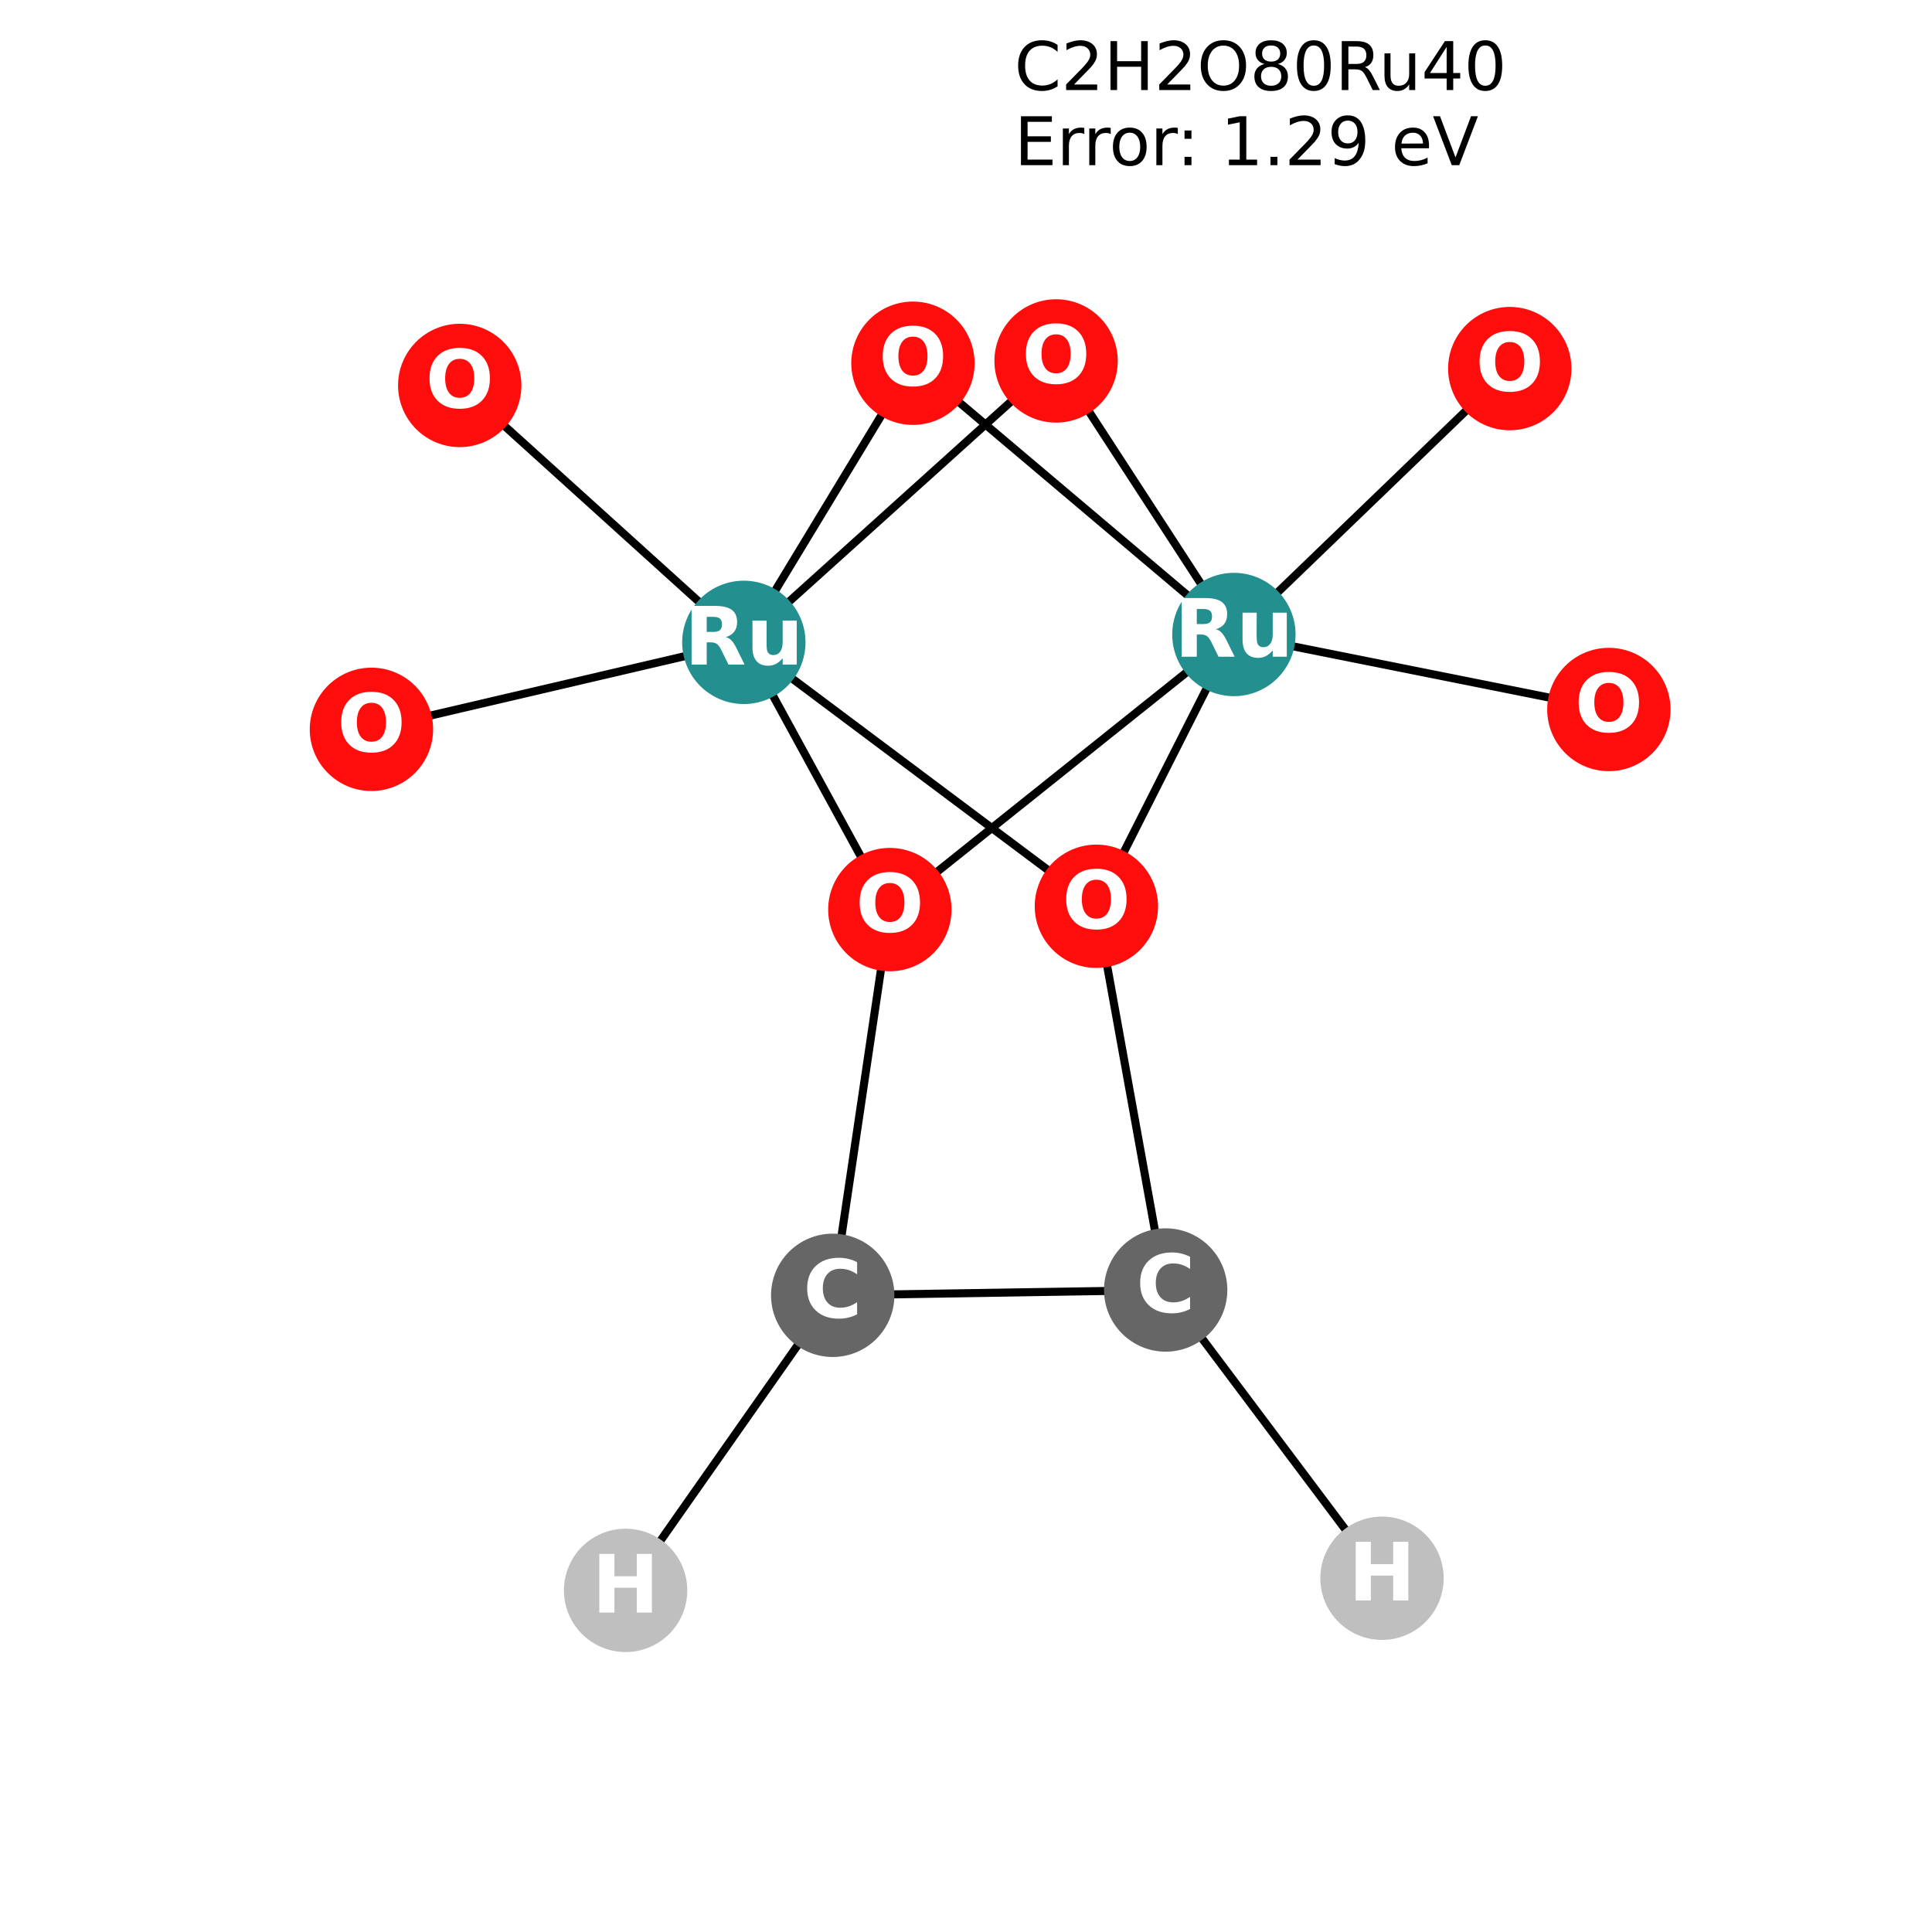
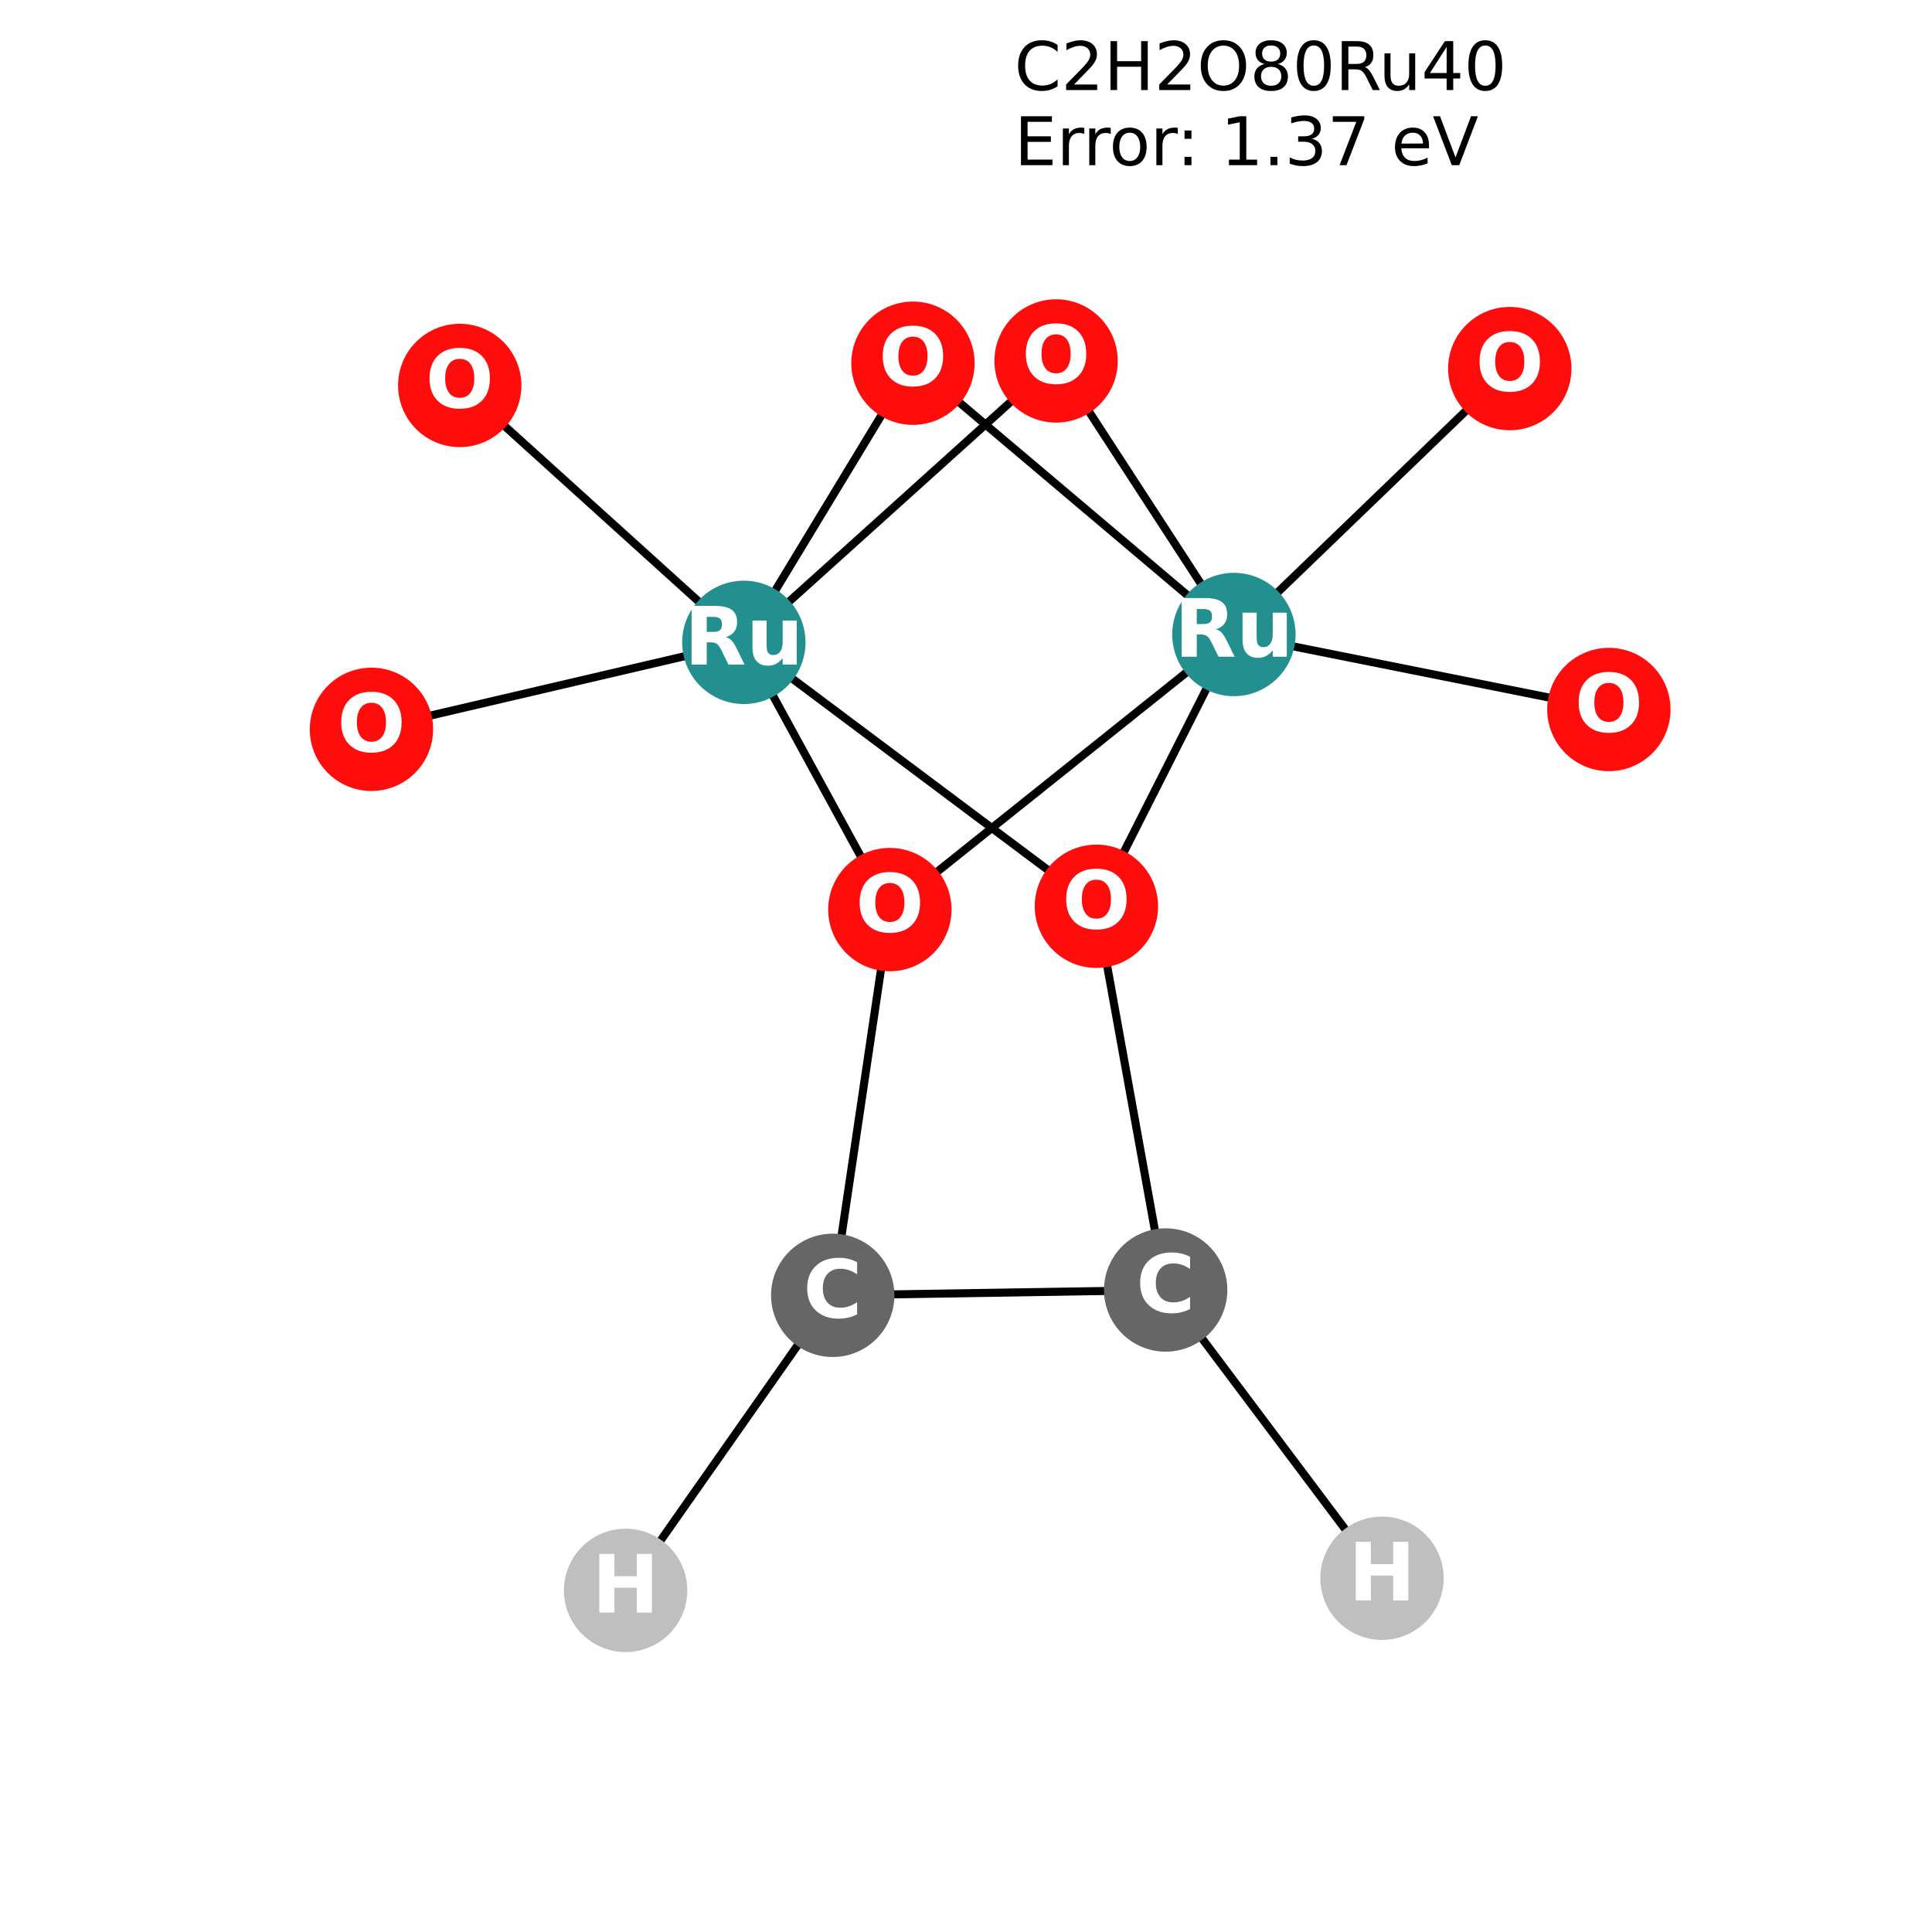
<svg xmlns="http://www.w3.org/2000/svg" xmlns:xlink="http://www.w3.org/1999/xlink" width="288pt" height="288pt" viewBox="0 0 288 288" version="1.1">
  <defs>
    <style type="text/css">*{stroke-linejoin: round; stroke-linecap: butt}</style>
  </defs>
  <g id="figure_1">
    <g id="patch_1">
      <path d="M 0 288  L 288 288  L 288 0  L 0 0  z " style="fill: #ffffff" />
    </g>
    <g id="axes_1">
      <g id="LineCollection_1">
-         <path d="M 157.428 53.804  L 110.883 95.756  " clip-path="url(#p56a0d2dc39)" style="fill: none; stroke: #000000; stroke-width: 1.2" />
-         <path d="M 157.428 53.804  L 183.936 94.585  " clip-path="url(#p56a0d2dc39)" style="fill: none; stroke: #000000; stroke-width: 1.2" />
-         <path d="M 163.438 135.098  L 110.883 95.756  " clip-path="url(#p56a0d2dc39)" style="fill: none; stroke: #000000; stroke-width: 1.2" />
-         <path d="M 163.438 135.098  L 183.936 94.585  " clip-path="url(#p56a0d2dc39)" style="fill: none; stroke: #000000; stroke-width: 1.2" />
-         <path d="M 163.438 135.098  L 173.765 192.297  " clip-path="url(#p56a0d2dc39)" style="fill: none; stroke: #000000; stroke-width: 1.2" />
-         <path d="M 183.936 94.585  L 239.831 105.764  " clip-path="url(#p56a0d2dc39)" style="fill: none; stroke: #000000; stroke-width: 1.2" />
-         <path d="M 183.936 94.585  L 136.092 54.146  " clip-path="url(#p56a0d2dc39)" style="fill: none; stroke: #000000; stroke-width: 1.2" />
-         <path d="M 183.936 94.585  L 132.649 135.592  " clip-path="url(#p56a0d2dc39)" style="fill: none; stroke: #000000; stroke-width: 1.2" />
-         <path d="M 183.936 94.585  L 225.059 54.946  " clip-path="url(#p56a0d2dc39)" style="fill: none; stroke: #000000; stroke-width: 1.2" />
-         <path d="M 136.092 54.146  L 110.883 95.756  " clip-path="url(#p56a0d2dc39)" style="fill: none; stroke: #000000; stroke-width: 1.2" />
-         <path d="M 132.649 135.592  L 110.883 95.756  " clip-path="url(#p56a0d2dc39)" style="fill: none; stroke: #000000; stroke-width: 1.2" />
-         <path d="M 132.649 135.592  L 124.131 193.092  " clip-path="url(#p56a0d2dc39)" style="fill: none; stroke: #000000; stroke-width: 1.2" />
-         <path d="M 68.531 57.457  L 110.883 95.756  " clip-path="url(#p56a0d2dc39)" style="fill: none; stroke: #000000; stroke-width: 1.2" />
-         <path d="M 110.883 95.756  L 55.369 108.722  " clip-path="url(#p56a0d2dc39)" style="fill: none; stroke: #000000; stroke-width: 1.2" />
-         <path d="M 173.765 192.297  L 124.131 193.092  " clip-path="url(#p56a0d2dc39)" style="fill: none; stroke: #000000; stroke-width: 1.2" />
-         <path d="M 173.765 192.297  L 206.013 235.267  " clip-path="url(#p56a0d2dc39)" style="fill: none; stroke: #000000; stroke-width: 1.2" />
-         <path d="M 124.131 193.092  L 93.256 237.076  " clip-path="url(#p56a0d2dc39)" style="fill: none; stroke: #000000; stroke-width: 1.2" />
+         <path d="M 157.428 53.804  L 110.883 95.756  " clip-path="url(#pd30ea3f337)" style="fill: none; stroke: #000000; stroke-width: 1.2" />
+         <path d="M 157.428 53.804  L 183.936 94.585  " clip-path="url(#pd30ea3f337)" style="fill: none; stroke: #000000; stroke-width: 1.2" />
+         <path d="M 163.438 135.098  L 110.883 95.756  " clip-path="url(#pd30ea3f337)" style="fill: none; stroke: #000000; stroke-width: 1.2" />
+         <path d="M 163.438 135.098  L 183.936 94.585  " clip-path="url(#pd30ea3f337)" style="fill: none; stroke: #000000; stroke-width: 1.2" />
+         <path d="M 163.438 135.098  L 173.765 192.297  " clip-path="url(#pd30ea3f337)" style="fill: none; stroke: #000000; stroke-width: 1.2" />
+         <path d="M 183.936 94.585  L 239.831 105.764  " clip-path="url(#pd30ea3f337)" style="fill: none; stroke: #000000; stroke-width: 1.2" />
+         <path d="M 183.936 94.585  L 136.092 54.146  " clip-path="url(#pd30ea3f337)" style="fill: none; stroke: #000000; stroke-width: 1.2" />
+         <path d="M 183.936 94.585  L 132.649 135.592  " clip-path="url(#pd30ea3f337)" style="fill: none; stroke: #000000; stroke-width: 1.2" />
+         <path d="M 183.936 94.585  L 225.059 54.946  " clip-path="url(#pd30ea3f337)" style="fill: none; stroke: #000000; stroke-width: 1.2" />
+         <path d="M 136.092 54.146  L 110.883 95.756  " clip-path="url(#pd30ea3f337)" style="fill: none; stroke: #000000; stroke-width: 1.2" />
+         <path d="M 132.649 135.592  L 110.883 95.756  " clip-path="url(#pd30ea3f337)" style="fill: none; stroke: #000000; stroke-width: 1.2" />
+         <path d="M 132.649 135.592  L 124.131 193.092  " clip-path="url(#pd30ea3f337)" style="fill: none; stroke: #000000; stroke-width: 1.2" />
+         <path d="M 68.531 57.457  L 110.883 95.756  " clip-path="url(#pd30ea3f337)" style="fill: none; stroke: #000000; stroke-width: 1.2" />
+         <path d="M 110.883 95.756  L 55.369 108.722  " clip-path="url(#pd30ea3f337)" style="fill: none; stroke: #000000; stroke-width: 1.2" />
+         <path d="M 173.765 192.297  L 124.131 193.092  " clip-path="url(#pd30ea3f337)" style="fill: none; stroke: #000000; stroke-width: 1.2" />
+         <path d="M 173.765 192.297  L 206.013 235.267  " clip-path="url(#pd30ea3f337)" style="fill: none; stroke: #000000; stroke-width: 1.2" />
+         <path d="M 124.131 193.092  L 93.256 237.076  " clip-path="url(#pd30ea3f337)" style="fill: none; stroke: #000000; stroke-width: 1.2" />
      </g>
      <g id="PathCollection_1">
        <defs>
-           <path id="C0_0_16e3bea44f" d="M 0 8.944  C 2.372 8.944 4.647 8.002 6.325 6.325  C 8.002 4.647 8.944 2.372 8.944 -0  C 8.944 -2.372 8.002 -4.647 6.325 -6.325  C 4.647 -8.002 2.372 -8.944 0 -8.944  C -2.372 -8.944 -4.647 -8.002 -6.325 -6.325  C -8.002 -4.647 -8.944 -2.372 -8.944 0  C -8.944 2.372 -8.002 4.647 -6.325 6.325  C -4.647 8.002 -2.372 8.944 0 8.944  z " />
+           <path id="C0_0_7b909e4898" d="M 0 8.944  C 2.372 8.944 4.647 8.002 6.325 6.325  C 8.002 4.647 8.944 2.372 8.944 -0  C 8.944 -2.372 8.002 -4.647 6.325 -6.325  C 4.647 -8.002 2.372 -8.944 0 -8.944  C -2.372 -8.944 -4.647 -8.002 -6.325 -6.325  C -8.002 -4.647 -8.944 -2.372 -8.944 0  C -8.944 2.372 -8.002 4.647 -6.325 6.325  C -4.647 8.002 -2.372 8.944 0 8.944  z " />
        </defs>
-         <g clip-path="url(#p56a0d2dc39)">
-           <use xlink:href="#C0_0_16e3bea44f" x="157.428" y="53.804" style="fill: #ff0d0d; stroke: #ff0d0d; stroke-width: 0.5" />
-         </g>
-         <g clip-path="url(#p56a0d2dc39)">
-           <use xlink:href="#C0_0_16e3bea44f" x="163.438" y="135.098" style="fill: #ff0d0d; stroke: #ff0d0d; stroke-width: 0.5" />
-         </g>
-         <g clip-path="url(#p56a0d2dc39)">
-           <use xlink:href="#C0_0_16e3bea44f" x="183.936" y="94.585" style="fill: #248f8f; stroke: #248f8f; stroke-width: 0.5" />
-         </g>
-         <g clip-path="url(#p56a0d2dc39)">
-           <use xlink:href="#C0_0_16e3bea44f" x="136.092" y="54.146" style="fill: #ff0d0d; stroke: #ff0d0d; stroke-width: 0.5" />
-         </g>
-         <g clip-path="url(#p56a0d2dc39)">
-           <use xlink:href="#C0_0_16e3bea44f" x="132.649" y="135.592" style="fill: #ff0d0d; stroke: #ff0d0d; stroke-width: 0.5" />
-         </g>
-         <g clip-path="url(#p56a0d2dc39)">
-           <use xlink:href="#C0_0_16e3bea44f" x="68.531" y="57.457" style="fill: #ff0d0d; stroke: #ff0d0d; stroke-width: 0.5" />
-         </g>
-         <g clip-path="url(#p56a0d2dc39)">
-           <use xlink:href="#C0_0_16e3bea44f" x="110.883" y="95.756" style="fill: #248f8f; stroke: #248f8f; stroke-width: 0.5" />
-         </g>
-         <g clip-path="url(#p56a0d2dc39)">
-           <use xlink:href="#C0_0_16e3bea44f" x="55.369" y="108.722" style="fill: #ff0d0d; stroke: #ff0d0d; stroke-width: 0.5" />
-         </g>
-         <g clip-path="url(#p56a0d2dc39)">
-           <use xlink:href="#C0_0_16e3bea44f" x="225.059" y="54.946" style="fill: #ff0d0d; stroke: #ff0d0d; stroke-width: 0.5" />
-         </g>
-         <g clip-path="url(#p56a0d2dc39)">
-           <use xlink:href="#C0_0_16e3bea44f" x="173.765" y="192.297" style="fill: #666666; stroke: #666666; stroke-width: 0.5" />
-         </g>
-         <g clip-path="url(#p56a0d2dc39)">
-           <use xlink:href="#C0_0_16e3bea44f" x="124.131" y="193.092" style="fill: #666666; stroke: #666666; stroke-width: 0.5" />
-         </g>
-         <g clip-path="url(#p56a0d2dc39)">
-           <use xlink:href="#C0_0_16e3bea44f" x="93.256" y="237.076" style="fill: #bfbfbf; stroke: #bfbfbf; stroke-width: 0.5" />
-         </g>
-         <g clip-path="url(#p56a0d2dc39)">
-           <use xlink:href="#C0_0_16e3bea44f" x="206.013" y="235.267" style="fill: #bfbfbf; stroke: #bfbfbf; stroke-width: 0.5" />
-         </g>
-         <g clip-path="url(#p56a0d2dc39)">
-           <use xlink:href="#C0_0_16e3bea44f" x="239.831" y="105.764" style="fill: #ff0d0d; stroke: #ff0d0d; stroke-width: 0.5" />
+         <g clip-path="url(#pd30ea3f337)">
+           <use xlink:href="#C0_0_7b909e4898" x="157.428" y="53.804" style="fill: #ff0d0d; stroke: #ff0d0d; stroke-width: 0.5" />
+         </g>
+         <g clip-path="url(#pd30ea3f337)">
+           <use xlink:href="#C0_0_7b909e4898" x="163.438" y="135.098" style="fill: #ff0d0d; stroke: #ff0d0d; stroke-width: 0.5" />
+         </g>
+         <g clip-path="url(#pd30ea3f337)">
+           <use xlink:href="#C0_0_7b909e4898" x="183.936" y="94.585" style="fill: #248f8f; stroke: #248f8f; stroke-width: 0.5" />
+         </g>
+         <g clip-path="url(#pd30ea3f337)">
+           <use xlink:href="#C0_0_7b909e4898" x="136.092" y="54.146" style="fill: #ff0d0d; stroke: #ff0d0d; stroke-width: 0.5" />
+         </g>
+         <g clip-path="url(#pd30ea3f337)">
+           <use xlink:href="#C0_0_7b909e4898" x="132.649" y="135.592" style="fill: #ff0d0d; stroke: #ff0d0d; stroke-width: 0.5" />
+         </g>
+         <g clip-path="url(#pd30ea3f337)">
+           <use xlink:href="#C0_0_7b909e4898" x="68.531" y="57.457" style="fill: #ff0d0d; stroke: #ff0d0d; stroke-width: 0.5" />
+         </g>
+         <g clip-path="url(#pd30ea3f337)">
+           <use xlink:href="#C0_0_7b909e4898" x="110.883" y="95.756" style="fill: #248f8f; stroke: #248f8f; stroke-width: 0.5" />
+         </g>
+         <g clip-path="url(#pd30ea3f337)">
+           <use xlink:href="#C0_0_7b909e4898" x="55.369" y="108.722" style="fill: #ff0d0d; stroke: #ff0d0d; stroke-width: 0.5" />
+         </g>
+         <g clip-path="url(#pd30ea3f337)">
+           <use xlink:href="#C0_0_7b909e4898" x="225.059" y="54.946" style="fill: #ff0d0d; stroke: #ff0d0d; stroke-width: 0.5" />
+         </g>
+         <g clip-path="url(#pd30ea3f337)">
+           <use xlink:href="#C0_0_7b909e4898" x="173.765" y="192.297" style="fill: #666666; stroke: #666666; stroke-width: 0.5" />
+         </g>
+         <g clip-path="url(#pd30ea3f337)">
+           <use xlink:href="#C0_0_7b909e4898" x="124.131" y="193.092" style="fill: #666666; stroke: #666666; stroke-width: 0.5" />
+         </g>
+         <g clip-path="url(#pd30ea3f337)">
+           <use xlink:href="#C0_0_7b909e4898" x="93.256" y="237.076" style="fill: #bfbfbf; stroke: #bfbfbf; stroke-width: 0.5" />
+         </g>
+         <g clip-path="url(#pd30ea3f337)">
+           <use xlink:href="#C0_0_7b909e4898" x="206.013" y="235.267" style="fill: #bfbfbf; stroke: #bfbfbf; stroke-width: 0.5" />
+         </g>
+         <g clip-path="url(#pd30ea3f337)">
+           <use xlink:href="#C0_0_7b909e4898" x="239.831" y="105.764" style="fill: #ff0d0d; stroke: #ff0d0d; stroke-width: 0.5" />
        </g>
      </g>
      <g id="text_1">
-         <g clip-path="url(#p56a0d2dc39)">
+         <g clip-path="url(#pd30ea3f337)">
          <g style="fill: #ffffff" transform="translate(152.3269 57.11489) scale(0.12 -0.12)">
            <defs>
              <path id="DejaVuSans-Bold-4f" d="M 2719 3878  Q 2169 3878 1866 3472  Q 1563 3066 1563 2328  Q 1563 1594 1866 1187  Q 2169 781 2719 781  Q 3272 781 3575 1187  Q 3878 1594 3878 2328  Q 3878 3066 3575 3472  Q 3272 3878 2719 3878  z M 2719 4750  Q 3844 4750 4481 4106  Q 5119 3463 5119 2328  Q 5119 1197 4481 553  Q 3844 -91 2719 -91  Q 1597 -91 958 553  Q 319 1197 319 2328  Q 319 3463 958 4106  Q 1597 4750 2719 4750  z " transform="scale(0.015625)" />
            </defs>
            <use xlink:href="#DejaVuSans-Bold-4f" />
          </g>
        </g>
      </g>
      <g id="text_2">
-         <g clip-path="url(#p56a0d2dc39)">
+         <g clip-path="url(#pd30ea3f337)">
          <g style="fill: #ffffff" transform="translate(158.3369 138.4093) scale(0.12 -0.12)">
            <use xlink:href="#DejaVuSans-Bold-4f" />
          </g>
        </g>
      </g>
      <g id="text_3">
-         <g clip-path="url(#p56a0d2dc39)">
+         <g clip-path="url(#pd30ea3f337)">
          <g style="fill: #ffffff" transform="translate(175.0449 97.89617) scale(0.12 -0.12)">
            <defs>
              <path id="DejaVuSans-Bold-52" d="M 2297 2597  Q 2675 2597 2839 2737  Q 3003 2878 3003 3200  Q 3003 3519 2839 3656  Q 2675 3794 2297 3794  L 1791 3794  L 1791 2597  L 2297 2597  z M 1791 1766  L 1791 0  L 588 0  L 588 4666  L 2425 4666  Q 3347 4666 3776 4356  Q 4206 4047 4206 3378  Q 4206 2916 3982 2619  Q 3759 2322 3309 2181  Q 3556 2125 3751 1926  Q 3947 1728 4147 1325  L 4800 0  L 3519 0  L 2950 1159  Q 2778 1509 2601 1637  Q 2425 1766 2131 1766  L 1791 1766  z " transform="scale(0.015625)" />
              <path id="DejaVuSans-Bold-75" d="M 500 1363  L 500 3500  L 1625 3500  L 1625 3150  Q 1625 2866 1622 2436  Q 1619 2006 1619 1863  Q 1619 1441 1641 1255  Q 1663 1069 1716 984  Q 1784 875 1895 815  Q 2006 756 2150 756  Q 2500 756 2700 1025  Q 2900 1294 2900 1772  L 2900 3500  L 4019 3500  L 4019 0  L 2900 0  L 2900 506  Q 2647 200 2364 54  Q 2081 -91 1741 -91  Q 1134 -91 817 281  Q 500 653 500 1363  z " transform="scale(0.015625)" />
            </defs>
            <use xlink:href="#DejaVuSans-Bold-52" />
            <use xlink:href="#DejaVuSans-Bold-75" transform="translate(77.00195 0)" />
          </g>
        </g>
      </g>
      <g id="text_4">
-         <g clip-path="url(#p56a0d2dc39)">
+         <g clip-path="url(#pd30ea3f337)">
          <g style="fill: #ffffff" transform="translate(130.9906 57.45728) scale(0.12 -0.12)">
            <use xlink:href="#DejaVuSans-Bold-4f" />
          </g>
        </g>
      </g>
      <g id="text_5">
-         <g clip-path="url(#p56a0d2dc39)">
+         <g clip-path="url(#pd30ea3f337)">
          <g style="fill: #ffffff" transform="translate(127.5479 138.903) scale(0.12 -0.12)">
            <use xlink:href="#DejaVuSans-Bold-4f" />
          </g>
        </g>
      </g>
      <g id="text_6">
-         <g clip-path="url(#p56a0d2dc39)">
+         <g clip-path="url(#pd30ea3f337)">
          <g style="fill: #ffffff" transform="translate(63.42974 60.76776) scale(0.12 -0.12)">
            <use xlink:href="#DejaVuSans-Bold-4f" />
          </g>
        </g>
      </g>
      <g id="text_7">
-         <g clip-path="url(#p56a0d2dc39)">
+         <g clip-path="url(#pd30ea3f337)">
          <g style="fill: #ffffff" transform="translate(101.992 99.06765) scale(0.12 -0.12)">
            <use xlink:href="#DejaVuSans-Bold-52" />
            <use xlink:href="#DejaVuSans-Bold-75" transform="translate(77.00195 0)" />
          </g>
        </g>
      </g>
      <g id="text_8">
-         <g clip-path="url(#p56a0d2dc39)">
+         <g clip-path="url(#pd30ea3f337)">
          <g style="fill: #ffffff" transform="translate(50.26766 112.0335) scale(0.12 -0.12)">
            <use xlink:href="#DejaVuSans-Bold-4f" />
          </g>
        </g>
      </g>
      <g id="text_9">
-         <g clip-path="url(#p56a0d2dc39)">
+         <g clip-path="url(#pd30ea3f337)">
          <g style="fill: #ffffff" transform="translate(219.958 58.25746) scale(0.12 -0.12)">
            <use xlink:href="#DejaVuSans-Bold-4f" />
          </g>
        </g>
      </g>
      <g id="text_10">
-         <g clip-path="url(#p56a0d2dc39)">
+         <g clip-path="url(#pd30ea3f337)">
          <g style="fill: #ffffff" transform="translate(169.3616 195.6084) scale(0.12 -0.12)">
            <defs>
              <path id="DejaVuSans-Bold-43" d="M 4288 256  Q 3956 84 3597 -3  Q 3238 -91 2847 -91  Q 1681 -91 1000 561  Q 319 1213 319 2328  Q 319 3447 1000 4098  Q 1681 4750 2847 4750  Q 3238 4750 3597 4662  Q 3956 4575 4288 4403  L 4288 3438  Q 3953 3666 3628 3772  Q 3303 3878 2944 3878  Q 2300 3878 1931 3465  Q 1563 3053 1563 2328  Q 1563 1606 1931 1193  Q 2300 781 2944 781  Q 3303 781 3628 887  Q 3953 994 4288 1222  L 4288 256  z " transform="scale(0.015625)" />
            </defs>
            <use xlink:href="#DejaVuSans-Bold-43" />
          </g>
        </g>
      </g>
      <g id="text_11">
-         <g clip-path="url(#p56a0d2dc39)">
+         <g clip-path="url(#pd30ea3f337)">
          <g style="fill: #ffffff" transform="translate(119.7272 196.4037) scale(0.12 -0.12)">
            <use xlink:href="#DejaVuSans-Bold-43" />
          </g>
        </g>
      </g>
      <g id="text_12">
-         <g clip-path="url(#p56a0d2dc39)">
+         <g clip-path="url(#pd30ea3f337)">
          <g style="fill: #ffffff" transform="translate(88.23459 240.3876) scale(0.12 -0.12)">
            <defs>
              <path id="DejaVuSans-Bold-48" d="M 588 4666  L 1791 4666  L 1791 2888  L 3566 2888  L 3566 4666  L 4769 4666  L 4769 0  L 3566 0  L 3566 1978  L 1791 1978  L 1791 0  L 588 0  L 588 4666  z " transform="scale(0.015625)" />
            </defs>
            <use xlink:href="#DejaVuSans-Bold-48" />
          </g>
        </g>
      </g>
      <g id="text_13">
-         <g clip-path="url(#p56a0d2dc39)">
+         <g clip-path="url(#pd30ea3f337)">
          <g style="fill: #ffffff" transform="translate(200.9921 238.5782) scale(0.12 -0.12)">
            <use xlink:href="#DejaVuSans-Bold-48" />
          </g>
        </g>
      </g>
      <g id="text_14">
-         <g clip-path="url(#p56a0d2dc39)">
+         <g clip-path="url(#pd30ea3f337)">
          <g style="fill: #ffffff" transform="translate(234.7305 109.0753) scale(0.12 -0.12)">
            <use xlink:href="#DejaVuSans-Bold-4f" />
          </g>
        </g>
      </g>
      <g id="text_15">
        <g transform="translate(151.2113 13.42242) scale(0.1 -0.1)">
          <defs>
            <path id="DejaVuSans-43" d="M 4122 4306  L 4122 3641  Q 3803 3938 3442 4084  Q 3081 4231 2675 4231  Q 1875 4231 1450 3742  Q 1025 3253 1025 2328  Q 1025 1406 1450 917  Q 1875 428 2675 428  Q 3081 428 3442 575  Q 3803 722 4122 1019  L 4122 359  Q 3791 134 3420 21  Q 3050 -91 2638 -91  Q 1578 -91 968 557  Q 359 1206 359 2328  Q 359 3453 968 4101  Q 1578 4750 2638 4750  Q 3056 4750 3426 4639  Q 3797 4528 4122 4306  z " transform="scale(0.015625)" />
            <path id="DejaVuSans-32" d="M 1228 531  L 3431 531  L 3431 0  L 469 0  L 469 531  Q 828 903 1448 1529  Q 2069 2156 2228 2338  Q 2531 2678 2651 2914  Q 2772 3150 2772 3378  Q 2772 3750 2511 3984  Q 2250 4219 1831 4219  Q 1534 4219 1204 4116  Q 875 4013 500 3803  L 500 4441  Q 881 4594 1212 4672  Q 1544 4750 1819 4750  Q 2544 4750 2975 4387  Q 3406 4025 3406 3419  Q 3406 3131 3298 2873  Q 3191 2616 2906 2266  Q 2828 2175 2409 1742  Q 1991 1309 1228 531  z " transform="scale(0.015625)" />
            <path id="DejaVuSans-48" d="M 628 4666  L 1259 4666  L 1259 2753  L 3553 2753  L 3553 4666  L 4184 4666  L 4184 0  L 3553 0  L 3553 2222  L 1259 2222  L 1259 0  L 628 0  L 628 4666  z " transform="scale(0.015625)" />
            <path id="DejaVuSans-4f" d="M 2522 4238  Q 1834 4238 1429 3725  Q 1025 3213 1025 2328  Q 1025 1447 1429 934  Q 1834 422 2522 422  Q 3209 422 3611 934  Q 4013 1447 4013 2328  Q 4013 3213 3611 3725  Q 3209 4238 2522 4238  z M 2522 4750  Q 3503 4750 4090 4092  Q 4678 3434 4678 2328  Q 4678 1225 4090 567  Q 3503 -91 2522 -91  Q 1538 -91 948 565  Q 359 1222 359 2328  Q 359 3434 948 4092  Q 1538 4750 2522 4750  z " transform="scale(0.015625)" />
            <path id="DejaVuSans-38" d="M 2034 2216  Q 1584 2216 1326 1975  Q 1069 1734 1069 1313  Q 1069 891 1326 650  Q 1584 409 2034 409  Q 2484 409 2743 651  Q 3003 894 3003 1313  Q 3003 1734 2745 1975  Q 2488 2216 2034 2216  z M 1403 2484  Q 997 2584 770 2862  Q 544 3141 544 3541  Q 544 4100 942 4425  Q 1341 4750 2034 4750  Q 2731 4750 3128 4425  Q 3525 4100 3525 3541  Q 3525 3141 3298 2862  Q 3072 2584 2669 2484  Q 3125 2378 3379 2068  Q 3634 1759 3634 1313  Q 3634 634 3220 271  Q 2806 -91 2034 -91  Q 1263 -91 848 271  Q 434 634 434 1313  Q 434 1759 690 2068  Q 947 2378 1403 2484  z M 1172 3481  Q 1172 3119 1398 2916  Q 1625 2713 2034 2713  Q 2441 2713 2670 2916  Q 2900 3119 2900 3481  Q 2900 3844 2670 4047  Q 2441 4250 2034 4250  Q 1625 4250 1398 4047  Q 1172 3844 1172 3481  z " transform="scale(0.015625)" />
            <path id="DejaVuSans-30" d="M 2034 4250  Q 1547 4250 1301 3770  Q 1056 3291 1056 2328  Q 1056 1369 1301 889  Q 1547 409 2034 409  Q 2525 409 2770 889  Q 3016 1369 3016 2328  Q 3016 3291 2770 3770  Q 2525 4250 2034 4250  z M 2034 4750  Q 2819 4750 3233 4129  Q 3647 3509 3647 2328  Q 3647 1150 3233 529  Q 2819 -91 2034 -91  Q 1250 -91 836 529  Q 422 1150 422 2328  Q 422 3509 836 4129  Q 1250 4750 2034 4750  z " transform="scale(0.015625)" />
            <path id="DejaVuSans-52" d="M 2841 2188  Q 3044 2119 3236 1894  Q 3428 1669 3622 1275  L 4263 0  L 3584 0  L 2988 1197  Q 2756 1666 2539 1819  Q 2322 1972 1947 1972  L 1259 1972  L 1259 0  L 628 0  L 628 4666  L 2053 4666  Q 2853 4666 3247 4331  Q 3641 3997 3641 3322  Q 3641 2881 3436 2590  Q 3231 2300 2841 2188  z M 1259 4147  L 1259 2491  L 2053 2491  Q 2509 2491 2742 2702  Q 2975 2913 2975 3322  Q 2975 3731 2742 3939  Q 2509 4147 2053 4147  L 1259 4147  z " transform="scale(0.015625)" />
            <path id="DejaVuSans-75" d="M 544 1381  L 544 3500  L 1119 3500  L 1119 1403  Q 1119 906 1312 657  Q 1506 409 1894 409  Q 2359 409 2629 706  Q 2900 1003 2900 1516  L 2900 3500  L 3475 3500  L 3475 0  L 2900 0  L 2900 538  Q 2691 219 2414 64  Q 2138 -91 1772 -91  Q 1169 -91 856 284  Q 544 659 544 1381  z M 1991 3584  L 1991 3584  z " transform="scale(0.015625)" />
            <path id="DejaVuSans-34" d="M 2419 4116  L 825 1625  L 2419 1625  L 2419 4116  z M 2253 4666  L 3047 4666  L 3047 1625  L 3713 1625  L 3713 1100  L 3047 1100  L 3047 0  L 2419 0  L 2419 1100  L 313 1100  L 313 1709  L 2253 4666  z " transform="scale(0.015625)" />
          </defs>
          <use xlink:href="#DejaVuSans-43" />
          <use xlink:href="#DejaVuSans-32" transform="translate(69.82422 0)" />
          <use xlink:href="#DejaVuSans-48" transform="translate(133.4473 0)" />
          <use xlink:href="#DejaVuSans-32" transform="translate(208.6426 0)" />
          <use xlink:href="#DejaVuSans-4f" transform="translate(272.2656 0)" />
          <use xlink:href="#DejaVuSans-38" transform="translate(350.9766 0)" />
          <use xlink:href="#DejaVuSans-30" transform="translate(414.5996 0)" />
          <use xlink:href="#DejaVuSans-52" transform="translate(478.2227 0)" />
          <use xlink:href="#DejaVuSans-75" transform="translate(543.2051 0)" />
          <use xlink:href="#DejaVuSans-34" transform="translate(606.584 0)" />
          <use xlink:href="#DejaVuSans-30" transform="translate(670.207 0)" />
        </g>
        <g transform="translate(151.2113 24.62023) scale(0.1 -0.1)">
          <defs>
            <path id="DejaVuSans-45" d="M 628 4666  L 3578 4666  L 3578 4134  L 1259 4134  L 1259 2753  L 3481 2753  L 3481 2222  L 1259 2222  L 1259 531  L 3634 531  L 3634 0  L 628 0  L 628 4666  z " transform="scale(0.015625)" />
            <path id="DejaVuSans-72" d="M 2631 2963  Q 2534 3019 2420 3045  Q 2306 3072 2169 3072  Q 1681 3072 1420 2755  Q 1159 2438 1159 1844  L 1159 0  L 581 0  L 581 3500  L 1159 3500  L 1159 2956  Q 1341 3275 1631 3429  Q 1922 3584 2338 3584  Q 2397 3584 2469 3576  Q 2541 3569 2628 3553  L 2631 2963  z " transform="scale(0.015625)" />
            <path id="DejaVuSans-6f" d="M 1959 3097  Q 1497 3097 1228 2736  Q 959 2375 959 1747  Q 959 1119 1226 758  Q 1494 397 1959 397  Q 2419 397 2687 759  Q 2956 1122 2956 1747  Q 2956 2369 2687 2733  Q 2419 3097 1959 3097  z M 1959 3584  Q 2709 3584 3137 3096  Q 3566 2609 3566 1747  Q 3566 888 3137 398  Q 2709 -91 1959 -91  Q 1206 -91 779 398  Q 353 888 353 1747  Q 353 2609 779 3096  Q 1206 3584 1959 3584  z " transform="scale(0.015625)" />
            <path id="DejaVuSans-3a" d="M 750 794  L 1409 794  L 1409 0  L 750 0  L 750 794  z M 750 3309  L 1409 3309  L 1409 2516  L 750 2516  L 750 3309  z " transform="scale(0.015625)" />
            <path id="DejaVuSans-20" transform="scale(0.015625)" />
            <path id="DejaVuSans-31" d="M 794 531  L 1825 531  L 1825 4091  L 703 3866  L 703 4441  L 1819 4666  L 2450 4666  L 2450 531  L 3481 531  L 3481 0  L 794 0  L 794 531  z " transform="scale(0.015625)" />
            <path id="DejaVuSans-2e" d="M 684 794  L 1344 794  L 1344 0  L 684 0  L 684 794  z " transform="scale(0.015625)" />
-             <path id="DejaVuSans-39" d="M 703 97  L 703 672  Q 941 559 1184 500  Q 1428 441 1663 441  Q 2288 441 2617 861  Q 2947 1281 2994 2138  Q 2813 1869 2534 1725  Q 2256 1581 1919 1581  Q 1219 1581 811 2004  Q 403 2428 403 3163  Q 403 3881 828 4315  Q 1253 4750 1959 4750  Q 2769 4750 3195 4129  Q 3622 3509 3622 2328  Q 3622 1225 3098 567  Q 2575 -91 1691 -91  Q 1453 -91 1209 -44  Q 966 3 703 97  z M 1959 2075  Q 2384 2075 2632 2365  Q 2881 2656 2881 3163  Q 2881 3666 2632 3958  Q 2384 4250 1959 4250  Q 1534 4250 1286 3958  Q 1038 3666 1038 3163  Q 1038 2656 1286 2365  Q 1534 2075 1959 2075  z " transform="scale(0.015625)" />
+             <path id="DejaVuSans-33" d="M 2597 2516  Q 3050 2419 3304 2112  Q 3559 1806 3559 1356  Q 3559 666 3084 287  Q 2609 -91 1734 -91  Q 1441 -91 1130 -33  Q 819 25 488 141  L 488 750  Q 750 597 1062 519  Q 1375 441 1716 441  Q 2309 441 2620 675  Q 2931 909 2931 1356  Q 2931 1769 2642 2001  Q 2353 2234 1838 2234  L 1294 2234  L 1294 2753  L 1863 2753  Q 2328 2753 2575 2939  Q 2822 3125 2822 3475  Q 2822 3834 2567 4026  Q 2313 4219 1838 4219  Q 1578 4219 1281 4162  Q 984 4106 628 3988  L 628 4550  Q 988 4650 1302 4700  Q 1616 4750 1894 4750  Q 2613 4750 3031 4423  Q 3450 4097 3450 3541  Q 3450 3153 3228 2886  Q 3006 2619 2597 2516  z " transform="scale(0.015625)" />
+             <path id="DejaVuSans-37" d="M 525 4666  L 3525 4666  L 3525 4397  L 1831 0  L 1172 0  L 2766 4134  L 525 4134  L 525 4666  z " transform="scale(0.015625)" />
            <path id="DejaVuSans-65" d="M 3597 1894  L 3597 1613  L 953 1613  Q 991 1019 1311 708  Q 1631 397 2203 397  Q 2534 397 2845 478  Q 3156 559 3463 722  L 3463 178  Q 3153 47 2828 -22  Q 2503 -91 2169 -91  Q 1331 -91 842 396  Q 353 884 353 1716  Q 353 2575 817 3079  Q 1281 3584 2069 3584  Q 2775 3584 3186 3129  Q 3597 2675 3597 1894  z M 3022 2063  Q 3016 2534 2758 2815  Q 2500 3097 2075 3097  Q 1594 3097 1305 2825  Q 1016 2553 972 2059  L 3022 2063  z " transform="scale(0.015625)" />
            <path id="DejaVuSans-56" d="M 1831 0  L 50 4666  L 709 4666  L 2188 738  L 3669 4666  L 4325 4666  L 2547 0  L 1831 0  z " transform="scale(0.015625)" />
          </defs>
          <use xlink:href="#DejaVuSans-45" />
          <use xlink:href="#DejaVuSans-72" transform="translate(63.18359 0)" />
          <use xlink:href="#DejaVuSans-72" transform="translate(102.5469 0)" />
          <use xlink:href="#DejaVuSans-6f" transform="translate(141.4102 0)" />
          <use xlink:href="#DejaVuSans-72" transform="translate(202.5918 0)" />
          <use xlink:href="#DejaVuSans-3a" transform="translate(241.9551 0)" />
          <use xlink:href="#DejaVuSans-20" transform="translate(275.6465 0)" />
          <use xlink:href="#DejaVuSans-31" transform="translate(307.4336 0)" />
          <use xlink:href="#DejaVuSans-2e" transform="translate(371.0566 0)" />
-           <use xlink:href="#DejaVuSans-32" transform="translate(402.8438 0)" />
-           <use xlink:href="#DejaVuSans-39" transform="translate(466.4668 0)" />
+           <use xlink:href="#DejaVuSans-33" transform="translate(402.8438 0)" />
+           <use xlink:href="#DejaVuSans-37" transform="translate(466.4668 0)" />
          <use xlink:href="#DejaVuSans-20" transform="translate(530.0898 0)" />
          <use xlink:href="#DejaVuSans-65" transform="translate(561.877 0)" />
          <use xlink:href="#DejaVuSans-56" transform="translate(623.4004 0)" />
        </g>
      </g>
    </g>
  </g>
  <defs>
-     <clipPath id="p56a0d2dc39">
+     <clipPath id="pd30ea3f337">
      <rect x="36" y="34.56" width="223.2" height="221.76" />
    </clipPath>
  </defs>
</svg>
